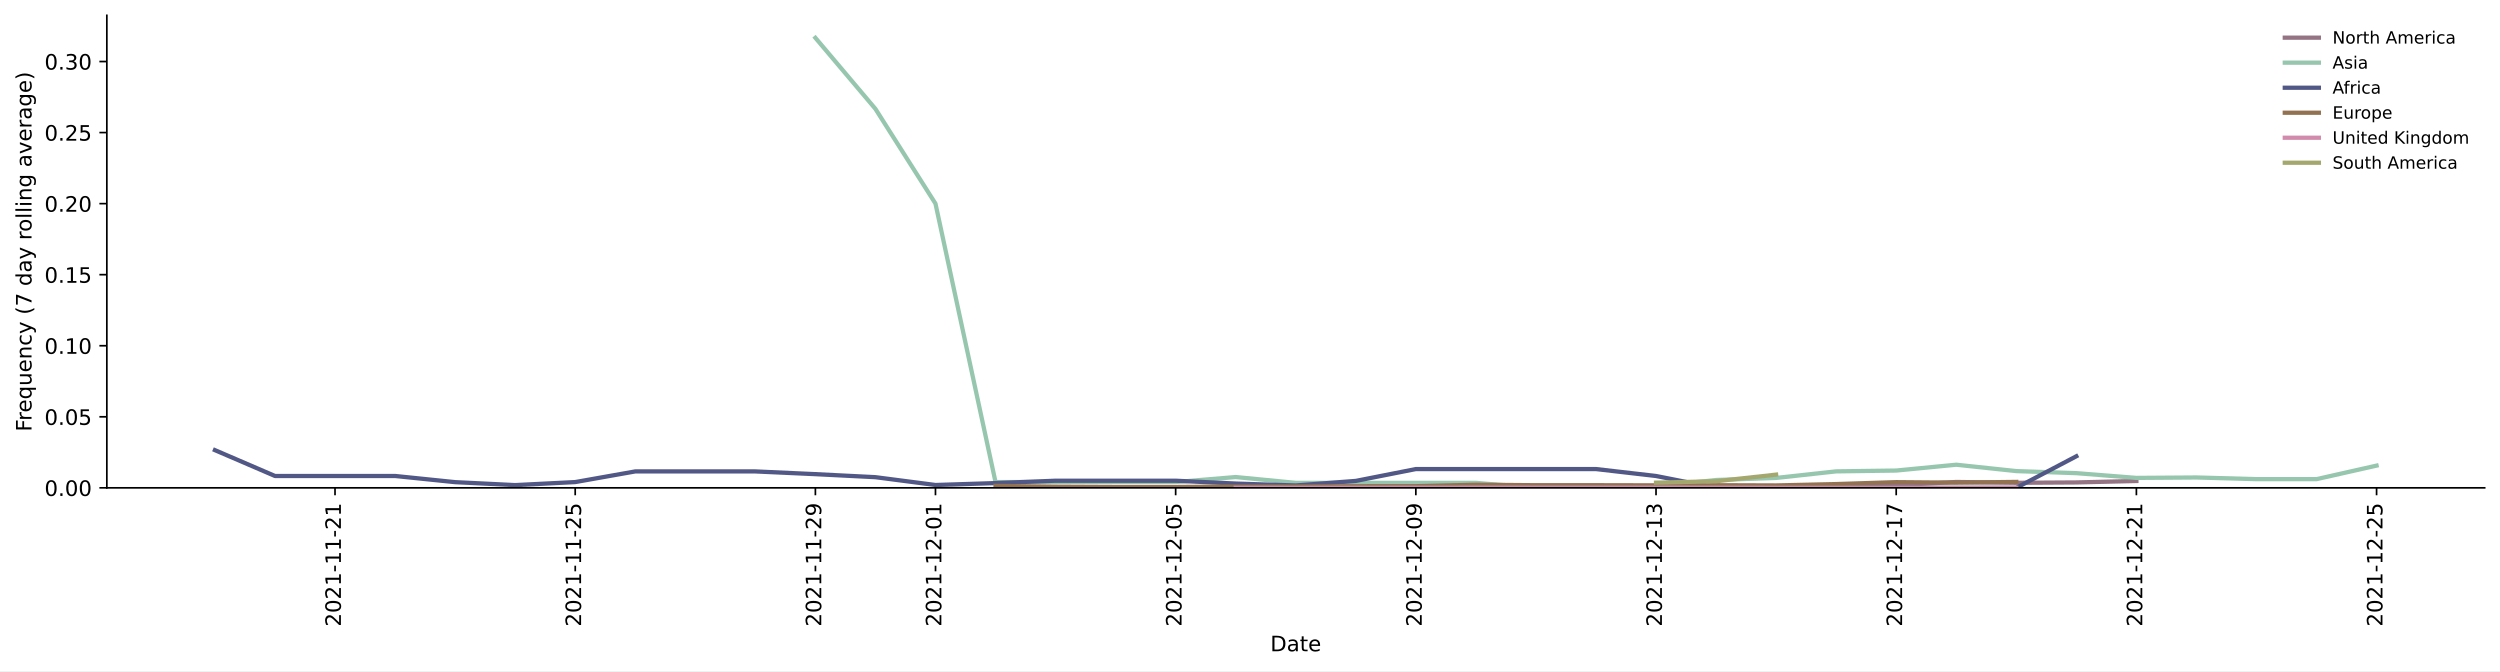
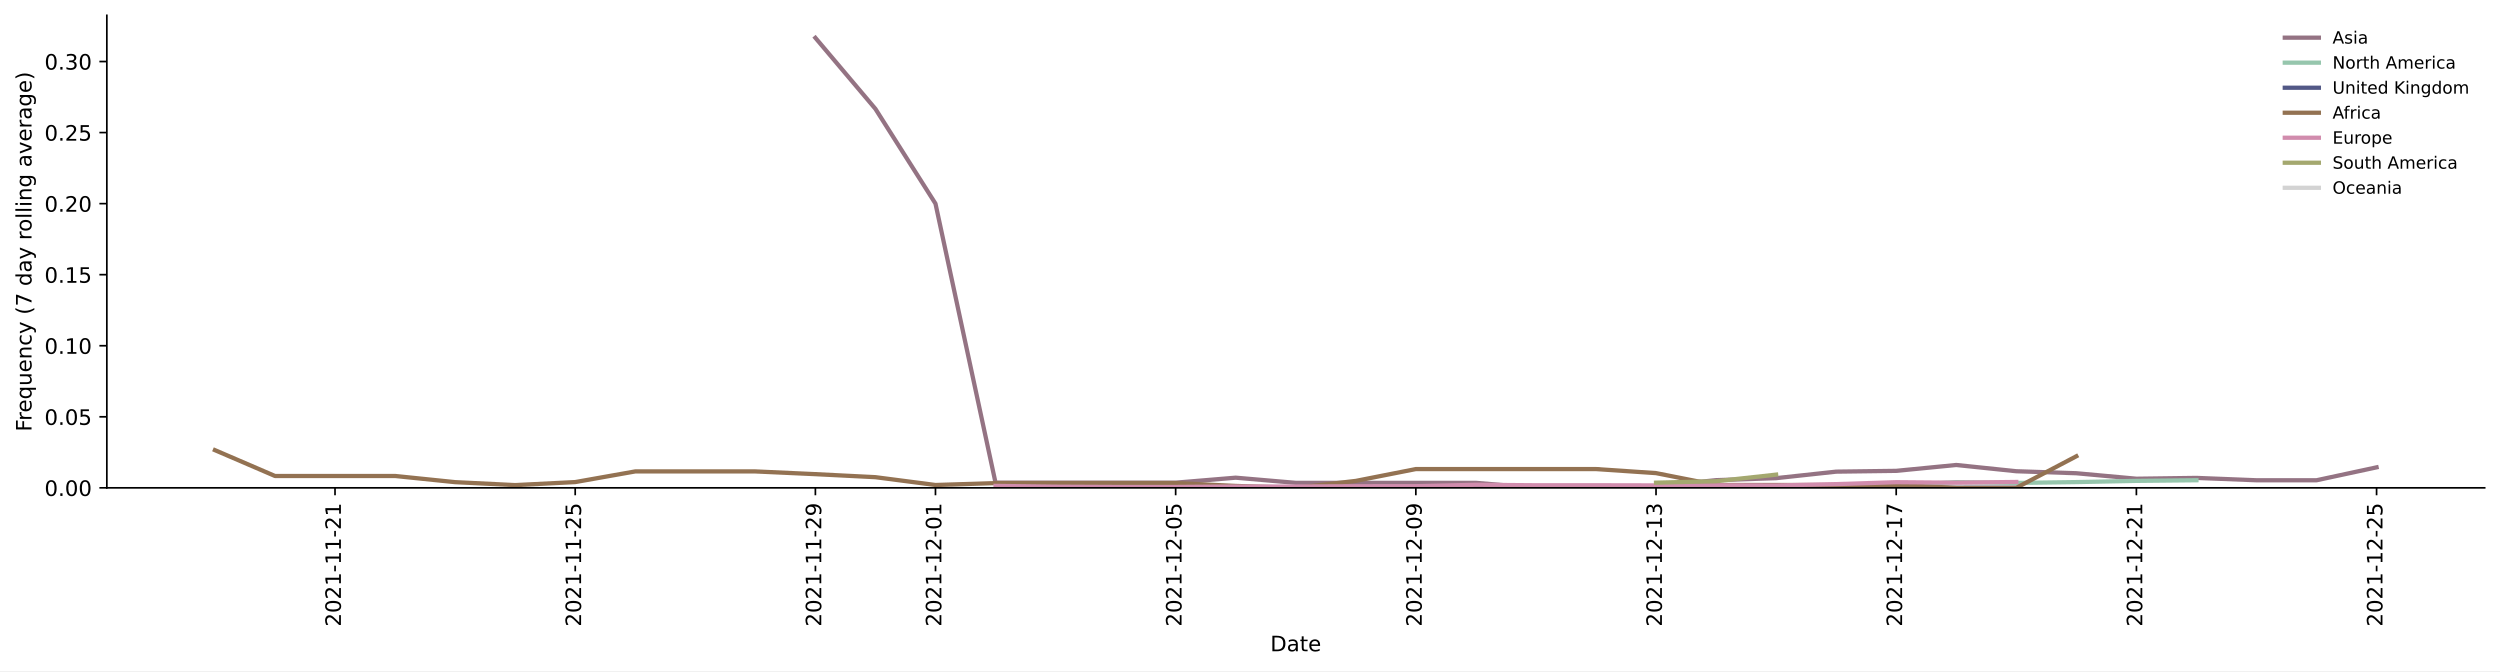
<svg xmlns="http://www.w3.org/2000/svg" xmlns:xlink="http://www.w3.org/1999/xlink" height="314.954pt" version="1.1" viewBox="0 0 1173.344 314.954" width="1173.344pt">
  <defs>
    <style type="text/css">*{stroke-linecap:butt;stroke-linejoin:round;}</style>
  </defs>
  <g id="figure_1">
    <g id="patch_1">
      <path d="M 0 314.954  L 1173.344 314.954  L 1173.344 0  L 0 0  z " style="fill:#ffffff;" />
    </g>
    <g id="axes_1">
      <g id="patch_2">
        <path d="M 50.144 228.96  L 1166.144 228.96  L 1166.144 7.2  L 50.144 7.2  z " style="fill:#ffffff;" />
      </g>
      <g id="matplotlib.axis_1">
        <g id="xtick_1">
          <g id="line2d_1">
            <defs>
-               <path d="M 0 0  L 0 3.5  " id="mc91bba4ab4" style="stroke:#000000;stroke-width:0.8;" />
-             </defs>
-             <g>
-               <use style="stroke:#000000;stroke-width:0.8;" x="157.235" xlink:href="#mc91bba4ab4" y="228.96" />
+               <path d="M 0 0  L 0 3.5  " id="me1941b5445" style="stroke:#000000;stroke-width:0.8;" />
+             </defs>
+             <g>
+               <use style="stroke:#000000;stroke-width:0.8;" x="157.235" xlink:href="#me1941b5445" y="228.96" />
            </g>
          </g>
          <g id="text_1">
            <g transform="translate(159.994 294.0756)rotate(-90)scale(0.1 -0.1)">
              <defs>
                <path d="M 1228 531  L 3431 531  L 3431 0  L 469 0  L 469 531  Q 828 903 1448 1529  Q 2069 2156 2228 2338  Q 2531 2678 2651 2914  Q 2772 3150 2772 3378  Q 2772 3750 2511 3984  Q 2250 4219 1831 4219  Q 1534 4219 1204 4116  Q 875 4013 500 3803  L 500 4441  Q 881 4594 1212 4672  Q 1544 4750 1819 4750  Q 2544 4750 2975 4387  Q 3406 4025 3406 3419  Q 3406 3131 3298 2873  Q 3191 2616 2906 2266  Q 2828 2175 2409 1742  Q 1991 1309 1228 531  z " id="DejaVuSans-32" transform="scale(0.015625)" />
                <path d="M 2034 4250  Q 1547 4250 1301 3770  Q 1056 3291 1056 2328  Q 1056 1369 1301 889  Q 1547 409 2034 409  Q 2525 409 2770 889  Q 3016 1369 3016 2328  Q 3016 3291 2770 3770  Q 2525 4250 2034 4250  z M 2034 4750  Q 2819 4750 3233 4129  Q 3647 3509 3647 2328  Q 3647 1150 3233 529  Q 2819 -91 2034 -91  Q 1250 -91 836 529  Q 422 1150 422 2328  Q 422 3509 836 4129  Q 1250 4750 2034 4750  z " id="DejaVuSans-30" transform="scale(0.015625)" />
                <path d="M 794 531  L 1825 531  L 1825 4091  L 703 3866  L 703 4441  L 1819 4666  L 2450 4666  L 2450 531  L 3481 531  L 3481 0  L 794 0  L 794 531  z " id="DejaVuSans-31" transform="scale(0.015625)" />
                <path d="M 313 2009  L 1997 2009  L 1997 1497  L 313 1497  L 313 2009  z " id="DejaVuSans-2d" transform="scale(0.015625)" />
              </defs>
              <use xlink:href="#DejaVuSans-32" />
              <use x="63.623" xlink:href="#DejaVuSans-30" />
              <use x="127.246" xlink:href="#DejaVuSans-32" />
              <use x="190.869" xlink:href="#DejaVuSans-31" />
              <use x="254.492" xlink:href="#DejaVuSans-2d" />
              <use x="290.576" xlink:href="#DejaVuSans-31" />
              <use x="354.199" xlink:href="#DejaVuSans-31" />
              <use x="417.822" xlink:href="#DejaVuSans-2d" />
              <use x="453.906" xlink:href="#DejaVuSans-32" />
              <use x="517.529" xlink:href="#DejaVuSans-31" />
            </g>
          </g>
        </g>
        <g id="xtick_2">
          <g id="line2d_2">
            <g>
-               <use style="stroke:#000000;stroke-width:0.8;" x="269.962" xlink:href="#mc91bba4ab4" y="228.96" />
+               <use style="stroke:#000000;stroke-width:0.8;" x="269.962" xlink:href="#me1941b5445" y="228.96" />
            </g>
          </g>
          <g id="text_2">
            <g transform="translate(272.7213 294.0756)rotate(-90)scale(0.1 -0.1)">
              <defs>
                <path d="M 691 4666  L 3169 4666  L 3169 4134  L 1269 4134  L 1269 2991  Q 1406 3038 1543 3061  Q 1681 3084 1819 3084  Q 2600 3084 3056 2656  Q 3513 2228 3513 1497  Q 3513 744 3044 326  Q 2575 -91 1722 -91  Q 1428 -91 1123 -41  Q 819 9 494 109  L 494 744  Q 775 591 1075 516  Q 1375 441 1709 441  Q 2250 441 2565 725  Q 2881 1009 2881 1497  Q 2881 1984 2565 2268  Q 2250 2553 1709 2553  Q 1456 2553 1204 2497  Q 953 2441 691 2322  L 691 4666  z " id="DejaVuSans-35" transform="scale(0.015625)" />
              </defs>
              <use xlink:href="#DejaVuSans-32" />
              <use x="63.623" xlink:href="#DejaVuSans-30" />
              <use x="127.246" xlink:href="#DejaVuSans-32" />
              <use x="190.869" xlink:href="#DejaVuSans-31" />
              <use x="254.492" xlink:href="#DejaVuSans-2d" />
              <use x="290.576" xlink:href="#DejaVuSans-31" />
              <use x="354.199" xlink:href="#DejaVuSans-31" />
              <use x="417.822" xlink:href="#DejaVuSans-2d" />
              <use x="453.906" xlink:href="#DejaVuSans-32" />
              <use x="517.529" xlink:href="#DejaVuSans-35" />
            </g>
          </g>
        </g>
        <g id="xtick_3">
          <g id="line2d_3">
            <g>
-               <use style="stroke:#000000;stroke-width:0.8;" x="382.689" xlink:href="#mc91bba4ab4" y="228.96" />
+               <use style="stroke:#000000;stroke-width:0.8;" x="382.689" xlink:href="#me1941b5445" y="228.96" />
            </g>
          </g>
          <g id="text_3">
            <g transform="translate(385.4486 294.0756)rotate(-90)scale(0.1 -0.1)">
              <defs>
                <path d="M 703 97  L 703 672  Q 941 559 1184 500  Q 1428 441 1663 441  Q 2288 441 2617 861  Q 2947 1281 2994 2138  Q 2813 1869 2534 1725  Q 2256 1581 1919 1581  Q 1219 1581 811 2004  Q 403 2428 403 3163  Q 403 3881 828 4315  Q 1253 4750 1959 4750  Q 2769 4750 3195 4129  Q 3622 3509 3622 2328  Q 3622 1225 3098 567  Q 2575 -91 1691 -91  Q 1453 -91 1209 -44  Q 966 3 703 97  z M 1959 2075  Q 2384 2075 2632 2365  Q 2881 2656 2881 3163  Q 2881 3666 2632 3958  Q 2384 4250 1959 4250  Q 1534 4250 1286 3958  Q 1038 3666 1038 3163  Q 1038 2656 1286 2365  Q 1534 2075 1959 2075  z " id="DejaVuSans-39" transform="scale(0.015625)" />
              </defs>
              <use xlink:href="#DejaVuSans-32" />
              <use x="63.623" xlink:href="#DejaVuSans-30" />
              <use x="127.246" xlink:href="#DejaVuSans-32" />
              <use x="190.869" xlink:href="#DejaVuSans-31" />
              <use x="254.492" xlink:href="#DejaVuSans-2d" />
              <use x="290.576" xlink:href="#DejaVuSans-31" />
              <use x="354.199" xlink:href="#DejaVuSans-31" />
              <use x="417.822" xlink:href="#DejaVuSans-2d" />
              <use x="453.906" xlink:href="#DejaVuSans-32" />
              <use x="517.529" xlink:href="#DejaVuSans-39" />
            </g>
          </g>
        </g>
        <g id="xtick_4">
          <g id="line2d_4">
            <g>
-               <use style="stroke:#000000;stroke-width:0.8;" x="439.053" xlink:href="#mc91bba4ab4" y="228.96" />
+               <use style="stroke:#000000;stroke-width:0.8;" x="439.053" xlink:href="#me1941b5445" y="228.96" />
            </g>
          </g>
          <g id="text_4">
            <g transform="translate(441.8122 294.0756)rotate(-90)scale(0.1 -0.1)">
              <use xlink:href="#DejaVuSans-32" />
              <use x="63.623" xlink:href="#DejaVuSans-30" />
              <use x="127.246" xlink:href="#DejaVuSans-32" />
              <use x="190.869" xlink:href="#DejaVuSans-31" />
              <use x="254.492" xlink:href="#DejaVuSans-2d" />
              <use x="290.576" xlink:href="#DejaVuSans-31" />
              <use x="354.199" xlink:href="#DejaVuSans-32" />
              <use x="417.822" xlink:href="#DejaVuSans-2d" />
              <use x="453.906" xlink:href="#DejaVuSans-30" />
              <use x="517.529" xlink:href="#DejaVuSans-31" />
            </g>
          </g>
        </g>
        <g id="xtick_5">
          <g id="line2d_5">
            <g>
-               <use style="stroke:#000000;stroke-width:0.8;" x="551.78" xlink:href="#mc91bba4ab4" y="228.96" />
+               <use style="stroke:#000000;stroke-width:0.8;" x="551.78" xlink:href="#me1941b5445" y="228.96" />
            </g>
          </g>
          <g id="text_5">
            <g transform="translate(554.5395 294.0756)rotate(-90)scale(0.1 -0.1)">
              <use xlink:href="#DejaVuSans-32" />
              <use x="63.623" xlink:href="#DejaVuSans-30" />
              <use x="127.246" xlink:href="#DejaVuSans-32" />
              <use x="190.869" xlink:href="#DejaVuSans-31" />
              <use x="254.492" xlink:href="#DejaVuSans-2d" />
              <use x="290.576" xlink:href="#DejaVuSans-31" />
              <use x="354.199" xlink:href="#DejaVuSans-32" />
              <use x="417.822" xlink:href="#DejaVuSans-2d" />
              <use x="453.906" xlink:href="#DejaVuSans-30" />
              <use x="517.529" xlink:href="#DejaVuSans-35" />
            </g>
          </g>
        </g>
        <g id="xtick_6">
          <g id="line2d_6">
            <g>
-               <use style="stroke:#000000;stroke-width:0.8;" x="664.507" xlink:href="#mc91bba4ab4" y="228.96" />
+               <use style="stroke:#000000;stroke-width:0.8;" x="664.507" xlink:href="#me1941b5445" y="228.96" />
            </g>
          </g>
          <g id="text_6">
            <g transform="translate(667.2668 294.0756)rotate(-90)scale(0.1 -0.1)">
              <use xlink:href="#DejaVuSans-32" />
              <use x="63.623" xlink:href="#DejaVuSans-30" />
              <use x="127.246" xlink:href="#DejaVuSans-32" />
              <use x="190.869" xlink:href="#DejaVuSans-31" />
              <use x="254.492" xlink:href="#DejaVuSans-2d" />
              <use x="290.576" xlink:href="#DejaVuSans-31" />
              <use x="354.199" xlink:href="#DejaVuSans-32" />
              <use x="417.822" xlink:href="#DejaVuSans-2d" />
              <use x="453.906" xlink:href="#DejaVuSans-30" />
              <use x="517.529" xlink:href="#DejaVuSans-39" />
            </g>
          </g>
        </g>
        <g id="xtick_7">
          <g id="line2d_7">
            <g>
-               <use style="stroke:#000000;stroke-width:0.8;" x="777.235" xlink:href="#mc91bba4ab4" y="228.96" />
+               <use style="stroke:#000000;stroke-width:0.8;" x="777.235" xlink:href="#me1941b5445" y="228.96" />
            </g>
          </g>
          <g id="text_7">
            <g transform="translate(779.994 294.0756)rotate(-90)scale(0.1 -0.1)">
              <defs>
                <path d="M 2597 2516  Q 3050 2419 3304 2112  Q 3559 1806 3559 1356  Q 3559 666 3084 287  Q 2609 -91 1734 -91  Q 1441 -91 1130 -33  Q 819 25 488 141  L 488 750  Q 750 597 1062 519  Q 1375 441 1716 441  Q 2309 441 2620 675  Q 2931 909 2931 1356  Q 2931 1769 2642 2001  Q 2353 2234 1838 2234  L 1294 2234  L 1294 2753  L 1863 2753  Q 2328 2753 2575 2939  Q 2822 3125 2822 3475  Q 2822 3834 2567 4026  Q 2313 4219 1838 4219  Q 1578 4219 1281 4162  Q 984 4106 628 3988  L 628 4550  Q 988 4650 1302 4700  Q 1616 4750 1894 4750  Q 2613 4750 3031 4423  Q 3450 4097 3450 3541  Q 3450 3153 3228 2886  Q 3006 2619 2597 2516  z " id="DejaVuSans-33" transform="scale(0.015625)" />
              </defs>
              <use xlink:href="#DejaVuSans-32" />
              <use x="63.623" xlink:href="#DejaVuSans-30" />
              <use x="127.246" xlink:href="#DejaVuSans-32" />
              <use x="190.869" xlink:href="#DejaVuSans-31" />
              <use x="254.492" xlink:href="#DejaVuSans-2d" />
              <use x="290.576" xlink:href="#DejaVuSans-31" />
              <use x="354.199" xlink:href="#DejaVuSans-32" />
              <use x="417.822" xlink:href="#DejaVuSans-2d" />
              <use x="453.906" xlink:href="#DejaVuSans-31" />
              <use x="517.529" xlink:href="#DejaVuSans-33" />
            </g>
          </g>
        </g>
        <g id="xtick_8">
          <g id="line2d_8">
            <g>
-               <use style="stroke:#000000;stroke-width:0.8;" x="889.962" xlink:href="#mc91bba4ab4" y="228.96" />
+               <use style="stroke:#000000;stroke-width:0.8;" x="889.962" xlink:href="#me1941b5445" y="228.96" />
            </g>
          </g>
          <g id="text_8">
            <g transform="translate(892.7213 294.0756)rotate(-90)scale(0.1 -0.1)">
              <defs>
                <path d="M 525 4666  L 3525 4666  L 3525 4397  L 1831 0  L 1172 0  L 2766 4134  L 525 4134  L 525 4666  z " id="DejaVuSans-37" transform="scale(0.015625)" />
              </defs>
              <use xlink:href="#DejaVuSans-32" />
              <use x="63.623" xlink:href="#DejaVuSans-30" />
              <use x="127.246" xlink:href="#DejaVuSans-32" />
              <use x="190.869" xlink:href="#DejaVuSans-31" />
              <use x="254.492" xlink:href="#DejaVuSans-2d" />
              <use x="290.576" xlink:href="#DejaVuSans-31" />
              <use x="354.199" xlink:href="#DejaVuSans-32" />
              <use x="417.822" xlink:href="#DejaVuSans-2d" />
              <use x="453.906" xlink:href="#DejaVuSans-31" />
              <use x="517.529" xlink:href="#DejaVuSans-37" />
            </g>
          </g>
        </g>
        <g id="xtick_9">
          <g id="line2d_9">
            <g>
-               <use style="stroke:#000000;stroke-width:0.8;" x="1002.689" xlink:href="#mc91bba4ab4" y="228.96" />
+               <use style="stroke:#000000;stroke-width:0.8;" x="1002.689" xlink:href="#me1941b5445" y="228.96" />
            </g>
          </g>
          <g id="text_9">
            <g transform="translate(1005.449 294.0756)rotate(-90)scale(0.1 -0.1)">
              <use xlink:href="#DejaVuSans-32" />
              <use x="63.623" xlink:href="#DejaVuSans-30" />
              <use x="127.246" xlink:href="#DejaVuSans-32" />
              <use x="190.869" xlink:href="#DejaVuSans-31" />
              <use x="254.492" xlink:href="#DejaVuSans-2d" />
              <use x="290.576" xlink:href="#DejaVuSans-31" />
              <use x="354.199" xlink:href="#DejaVuSans-32" />
              <use x="417.822" xlink:href="#DejaVuSans-2d" />
              <use x="453.906" xlink:href="#DejaVuSans-32" />
              <use x="517.529" xlink:href="#DejaVuSans-31" />
            </g>
          </g>
        </g>
        <g id="xtick_10">
          <g id="line2d_10">
            <g>
-               <use style="stroke:#000000;stroke-width:0.8;" x="1115.416" xlink:href="#mc91bba4ab4" y="228.96" />
+               <use style="stroke:#000000;stroke-width:0.8;" x="1115.416" xlink:href="#me1941b5445" y="228.96" />
            </g>
          </g>
          <g id="text_10">
            <g transform="translate(1118.176 294.0756)rotate(-90)scale(0.1 -0.1)">
              <use xlink:href="#DejaVuSans-32" />
              <use x="63.623" xlink:href="#DejaVuSans-30" />
              <use x="127.246" xlink:href="#DejaVuSans-32" />
              <use x="190.869" xlink:href="#DejaVuSans-31" />
              <use x="254.492" xlink:href="#DejaVuSans-2d" />
              <use x="290.576" xlink:href="#DejaVuSans-31" />
              <use x="354.199" xlink:href="#DejaVuSans-32" />
              <use x="417.822" xlink:href="#DejaVuSans-2d" />
              <use x="453.906" xlink:href="#DejaVuSans-32" />
              <use x="517.529" xlink:href="#DejaVuSans-35" />
            </g>
          </g>
        </g>
        <g id="text_11">
          <g transform="translate(596.193 305.6741)scale(0.1 -0.1)">
            <defs>
              <path d="M 1259 4147  L 1259 519  L 2022 519  Q 2988 519 3436 956  Q 3884 1394 3884 2338  Q 3884 3275 3436 3711  Q 2988 4147 2022 4147  L 1259 4147  z M 628 4666  L 1925 4666  Q 3281 4666 3915 4102  Q 4550 3538 4550 2338  Q 4550 1131 3912 565  Q 3275 0 1925 0  L 628 0  L 628 4666  z " id="DejaVuSans-44" transform="scale(0.015625)" />
              <path d="M 2194 1759  Q 1497 1759 1228 1600  Q 959 1441 959 1056  Q 959 750 1161 570  Q 1363 391 1709 391  Q 2188 391 2477 730  Q 2766 1069 2766 1631  L 2766 1759  L 2194 1759  z M 3341 1997  L 3341 0  L 2766 0  L 2766 531  Q 2569 213 2275 61  Q 1981 -91 1556 -91  Q 1019 -91 701 211  Q 384 513 384 1019  Q 384 1609 779 1909  Q 1175 2209 1959 2209  L 2766 2209  L 2766 2266  Q 2766 2663 2505 2880  Q 2244 3097 1772 3097  Q 1472 3097 1187 3025  Q 903 2953 641 2809  L 641 3341  Q 956 3463 1253 3523  Q 1550 3584 1831 3584  Q 2591 3584 2966 3190  Q 3341 2797 3341 1997  z " id="DejaVuSans-61" transform="scale(0.015625)" />
              <path d="M 1172 4494  L 1172 3500  L 2356 3500  L 2356 3053  L 1172 3053  L 1172 1153  Q 1172 725 1289 603  Q 1406 481 1766 481  L 2356 481  L 2356 0  L 1766 0  Q 1100 0 847 248  Q 594 497 594 1153  L 594 3053  L 172 3053  L 172 3500  L 594 3500  L 594 4494  L 1172 4494  z " id="DejaVuSans-74" transform="scale(0.015625)" />
              <path d="M 3597 1894  L 3597 1613  L 953 1613  Q 991 1019 1311 708  Q 1631 397 2203 397  Q 2534 397 2845 478  Q 3156 559 3463 722  L 3463 178  Q 3153 47 2828 -22  Q 2503 -91 2169 -91  Q 1331 -91 842 396  Q 353 884 353 1716  Q 353 2575 817 3079  Q 1281 3584 2069 3584  Q 2775 3584 3186 3129  Q 3597 2675 3597 1894  z M 3022 2063  Q 3016 2534 2758 2815  Q 2500 3097 2075 3097  Q 1594 3097 1305 2825  Q 1016 2553 972 2059  L 3022 2063  z " id="DejaVuSans-65" transform="scale(0.015625)" />
            </defs>
            <use xlink:href="#DejaVuSans-44" />
            <use x="77.002" xlink:href="#DejaVuSans-61" />
            <use x="138.281" xlink:href="#DejaVuSans-74" />
            <use x="177.49" xlink:href="#DejaVuSans-65" />
          </g>
        </g>
      </g>
      <g id="matplotlib.axis_2">
        <g id="ytick_1">
          <g id="line2d_11">
            <defs>
-               <path d="M 0 0  L -3.5 0  " id="m021630b4c7" style="stroke:#000000;stroke-width:0.8;" />
-             </defs>
-             <g>
-               <use style="stroke:#000000;stroke-width:0.8;" x="50.144" xlink:href="#m021630b4c7" y="228.96" />
+               <path d="M 0 0  L -3.5 0  " id="md70736bdef" style="stroke:#000000;stroke-width:0.8;" />
+             </defs>
+             <g>
+               <use style="stroke:#000000;stroke-width:0.8;" x="50.144" xlink:href="#md70736bdef" y="228.96" />
            </g>
          </g>
          <g id="text_12">
            <g transform="translate(20.87813 232.7592)scale(0.1 -0.1)">
              <defs>
                <path d="M 684 794  L 1344 794  L 1344 0  L 684 0  L 684 794  z " id="DejaVuSans-2e" transform="scale(0.015625)" />
              </defs>
              <use xlink:href="#DejaVuSans-30" />
              <use x="63.623" xlink:href="#DejaVuSans-2e" />
              <use x="95.41" xlink:href="#DejaVuSans-30" />
              <use x="159.033" xlink:href="#DejaVuSans-30" />
            </g>
          </g>
        </g>
        <g id="ytick_2">
          <g id="line2d_12">
            <g>
-               <use style="stroke:#000000;stroke-width:0.8;" x="50.144" xlink:href="#m021630b4c7" y="195.613" />
+               <use style="stroke:#000000;stroke-width:0.8;" x="50.144" xlink:href="#md70736bdef" y="195.613" />
            </g>
          </g>
          <g id="text_13">
            <g transform="translate(20.87813 199.4118)scale(0.1 -0.1)">
              <use xlink:href="#DejaVuSans-30" />
              <use x="63.623" xlink:href="#DejaVuSans-2e" />
              <use x="95.41" xlink:href="#DejaVuSans-30" />
              <use x="159.033" xlink:href="#DejaVuSans-35" />
            </g>
          </g>
        </g>
        <g id="ytick_3">
          <g id="line2d_13">
            <g>
-               <use style="stroke:#000000;stroke-width:0.8;" x="50.144" xlink:href="#m021630b4c7" y="162.265" />
+               <use style="stroke:#000000;stroke-width:0.8;" x="50.144" xlink:href="#md70736bdef" y="162.265" />
            </g>
          </g>
          <g id="text_14">
            <g transform="translate(20.87813 166.0645)scale(0.1 -0.1)">
              <use xlink:href="#DejaVuSans-30" />
              <use x="63.623" xlink:href="#DejaVuSans-2e" />
              <use x="95.41" xlink:href="#DejaVuSans-31" />
              <use x="159.033" xlink:href="#DejaVuSans-30" />
            </g>
          </g>
        </g>
        <g id="ytick_4">
          <g id="line2d_14">
            <g>
-               <use style="stroke:#000000;stroke-width:0.8;" x="50.144" xlink:href="#m021630b4c7" y="128.918" />
+               <use style="stroke:#000000;stroke-width:0.8;" x="50.144" xlink:href="#md70736bdef" y="128.918" />
            </g>
          </g>
          <g id="text_15">
            <g transform="translate(20.87813 132.7171)scale(0.1 -0.1)">
              <use xlink:href="#DejaVuSans-30" />
              <use x="63.623" xlink:href="#DejaVuSans-2e" />
              <use x="95.41" xlink:href="#DejaVuSans-31" />
              <use x="159.033" xlink:href="#DejaVuSans-35" />
            </g>
          </g>
        </g>
        <g id="ytick_5">
          <g id="line2d_15">
            <g>
-               <use style="stroke:#000000;stroke-width:0.8;" x="50.144" xlink:href="#m021630b4c7" y="95.571" />
+               <use style="stroke:#000000;stroke-width:0.8;" x="50.144" xlink:href="#md70736bdef" y="95.571" />
            </g>
          </g>
          <g id="text_16">
            <g transform="translate(20.87813 99.36974)scale(0.1 -0.1)">
              <use xlink:href="#DejaVuSans-30" />
              <use x="63.623" xlink:href="#DejaVuSans-2e" />
              <use x="95.41" xlink:href="#DejaVuSans-32" />
              <use x="159.033" xlink:href="#DejaVuSans-30" />
            </g>
          </g>
        </g>
        <g id="ytick_6">
          <g id="line2d_16">
            <g>
-               <use style="stroke:#000000;stroke-width:0.8;" x="50.144" xlink:href="#m021630b4c7" y="62.223" />
+               <use style="stroke:#000000;stroke-width:0.8;" x="50.144" xlink:href="#md70736bdef" y="62.223" />
            </g>
          </g>
          <g id="text_17">
            <g transform="translate(20.87813 66.02238)scale(0.1 -0.1)">
              <use xlink:href="#DejaVuSans-30" />
              <use x="63.623" xlink:href="#DejaVuSans-2e" />
              <use x="95.41" xlink:href="#DejaVuSans-32" />
              <use x="159.033" xlink:href="#DejaVuSans-35" />
            </g>
          </g>
        </g>
        <g id="ytick_7">
          <g id="line2d_17">
            <g>
-               <use style="stroke:#000000;stroke-width:0.8;" x="50.144" xlink:href="#m021630b4c7" y="28.876" />
+               <use style="stroke:#000000;stroke-width:0.8;" x="50.144" xlink:href="#md70736bdef" y="28.876" />
            </g>
          </g>
          <g id="text_18">
            <g transform="translate(20.87813 32.67501)scale(0.1 -0.1)">
              <use xlink:href="#DejaVuSans-30" />
              <use x="63.623" xlink:href="#DejaVuSans-2e" />
              <use x="95.41" xlink:href="#DejaVuSans-33" />
              <use x="159.033" xlink:href="#DejaVuSans-30" />
            </g>
          </g>
        </g>
        <g id="text_19">
          <g transform="translate(14.79844 202.5292)rotate(-90)scale(0.1 -0.1)">
            <defs>
              <path d="M 628 4666  L 3309 4666  L 3309 4134  L 1259 4134  L 1259 2759  L 3109 2759  L 3109 2228  L 1259 2228  L 1259 0  L 628 0  L 628 4666  z " id="DejaVuSans-46" transform="scale(0.015625)" />
              <path d="M 2631 2963  Q 2534 3019 2420 3045  Q 2306 3072 2169 3072  Q 1681 3072 1420 2755  Q 1159 2438 1159 1844  L 1159 0  L 581 0  L 581 3500  L 1159 3500  L 1159 2956  Q 1341 3275 1631 3429  Q 1922 3584 2338 3584  Q 2397 3584 2469 3576  Q 2541 3569 2628 3553  L 2631 2963  z " id="DejaVuSans-72" transform="scale(0.015625)" />
              <path d="M 947 1747  Q 947 1113 1208 752  Q 1469 391 1925 391  Q 2381 391 2643 752  Q 2906 1113 2906 1747  Q 2906 2381 2643 2742  Q 2381 3103 1925 3103  Q 1469 3103 1208 2742  Q 947 2381 947 1747  z M 2906 525  Q 2725 213 2448 61  Q 2172 -91 1784 -91  Q 1150 -91 751 415  Q 353 922 353 1747  Q 353 2572 751 3078  Q 1150 3584 1784 3584  Q 2172 3584 2448 3432  Q 2725 3281 2906 2969  L 2906 3500  L 3481 3500  L 3481 -1331  L 2906 -1331  L 2906 525  z " id="DejaVuSans-71" transform="scale(0.015625)" />
              <path d="M 544 1381  L 544 3500  L 1119 3500  L 1119 1403  Q 1119 906 1312 657  Q 1506 409 1894 409  Q 2359 409 2629 706  Q 2900 1003 2900 1516  L 2900 3500  L 3475 3500  L 3475 0  L 2900 0  L 2900 538  Q 2691 219 2414 64  Q 2138 -91 1772 -91  Q 1169 -91 856 284  Q 544 659 544 1381  z M 1991 3584  L 1991 3584  z " id="DejaVuSans-75" transform="scale(0.015625)" />
              <path d="M 3513 2113  L 3513 0  L 2938 0  L 2938 2094  Q 2938 2591 2744 2837  Q 2550 3084 2163 3084  Q 1697 3084 1428 2787  Q 1159 2491 1159 1978  L 1159 0  L 581 0  L 581 3500  L 1159 3500  L 1159 2956  Q 1366 3272 1645 3428  Q 1925 3584 2291 3584  Q 2894 3584 3203 3211  Q 3513 2838 3513 2113  z " id="DejaVuSans-6e" transform="scale(0.015625)" />
              <path d="M 3122 3366  L 3122 2828  Q 2878 2963 2633 3030  Q 2388 3097 2138 3097  Q 1578 3097 1268 2742  Q 959 2388 959 1747  Q 959 1106 1268 751  Q 1578 397 2138 397  Q 2388 397 2633 464  Q 2878 531 3122 666  L 3122 134  Q 2881 22 2623 -34  Q 2366 -91 2075 -91  Q 1284 -91 818 406  Q 353 903 353 1747  Q 353 2603 823 3093  Q 1294 3584 2113 3584  Q 2378 3584 2631 3529  Q 2884 3475 3122 3366  z " id="DejaVuSans-63" transform="scale(0.015625)" />
              <path d="M 2059 -325  Q 1816 -950 1584 -1140  Q 1353 -1331 966 -1331  L 506 -1331  L 506 -850  L 844 -850  Q 1081 -850 1212 -737  Q 1344 -625 1503 -206  L 1606 56  L 191 3500  L 800 3500  L 1894 763  L 2988 3500  L 3597 3500  L 2059 -325  z " id="DejaVuSans-79" transform="scale(0.015625)" />
              <path id="DejaVuSans-20" transform="scale(0.015625)" />
              <path d="M 1984 4856  Q 1566 4138 1362 3434  Q 1159 2731 1159 2009  Q 1159 1288 1364 580  Q 1569 -128 1984 -844  L 1484 -844  Q 1016 -109 783 600  Q 550 1309 550 2009  Q 550 2706 781 3412  Q 1013 4119 1484 4856  L 1984 4856  z " id="DejaVuSans-28" transform="scale(0.015625)" />
              <path d="M 2906 2969  L 2906 4863  L 3481 4863  L 3481 0  L 2906 0  L 2906 525  Q 2725 213 2448 61  Q 2172 -91 1784 -91  Q 1150 -91 751 415  Q 353 922 353 1747  Q 353 2572 751 3078  Q 1150 3584 1784 3584  Q 2172 3584 2448 3432  Q 2725 3281 2906 2969  z M 947 1747  Q 947 1113 1208 752  Q 1469 391 1925 391  Q 2381 391 2643 752  Q 2906 1113 2906 1747  Q 2906 2381 2643 2742  Q 2381 3103 1925 3103  Q 1469 3103 1208 2742  Q 947 2381 947 1747  z " id="DejaVuSans-64" transform="scale(0.015625)" />
              <path d="M 1959 3097  Q 1497 3097 1228 2736  Q 959 2375 959 1747  Q 959 1119 1226 758  Q 1494 397 1959 397  Q 2419 397 2687 759  Q 2956 1122 2956 1747  Q 2956 2369 2687 2733  Q 2419 3097 1959 3097  z M 1959 3584  Q 2709 3584 3137 3096  Q 3566 2609 3566 1747  Q 3566 888 3137 398  Q 2709 -91 1959 -91  Q 1206 -91 779 398  Q 353 888 353 1747  Q 353 2609 779 3096  Q 1206 3584 1959 3584  z " id="DejaVuSans-6f" transform="scale(0.015625)" />
              <path d="M 603 4863  L 1178 4863  L 1178 0  L 603 0  L 603 4863  z " id="DejaVuSans-6c" transform="scale(0.015625)" />
              <path d="M 603 3500  L 1178 3500  L 1178 0  L 603 0  L 603 3500  z M 603 4863  L 1178 4863  L 1178 4134  L 603 4134  L 603 4863  z " id="DejaVuSans-69" transform="scale(0.015625)" />
              <path d="M 2906 1791  Q 2906 2416 2648 2759  Q 2391 3103 1925 3103  Q 1463 3103 1205 2759  Q 947 2416 947 1791  Q 947 1169 1205 825  Q 1463 481 1925 481  Q 2391 481 2648 825  Q 2906 1169 2906 1791  z M 3481 434  Q 3481 -459 3084 -895  Q 2688 -1331 1869 -1331  Q 1566 -1331 1297 -1286  Q 1028 -1241 775 -1147  L 775 -588  Q 1028 -725 1275 -790  Q 1522 -856 1778 -856  Q 2344 -856 2625 -561  Q 2906 -266 2906 331  L 2906 616  Q 2728 306 2450 153  Q 2172 0 1784 0  Q 1141 0 747 490  Q 353 981 353 1791  Q 353 2603 747 3093  Q 1141 3584 1784 3584  Q 2172 3584 2450 3431  Q 2728 3278 2906 2969  L 2906 3500  L 3481 3500  L 3481 434  z " id="DejaVuSans-67" transform="scale(0.015625)" />
              <path d="M 191 3500  L 800 3500  L 1894 563  L 2988 3500  L 3597 3500  L 2284 0  L 1503 0  L 191 3500  z " id="DejaVuSans-76" transform="scale(0.015625)" />
              <path d="M 513 4856  L 1013 4856  Q 1481 4119 1714 3412  Q 1947 2706 1947 2009  Q 1947 1309 1714 600  Q 1481 -109 1013 -844  L 513 -844  Q 928 -128 1133 580  Q 1338 1288 1338 2009  Q 1338 2731 1133 3434  Q 928 4138 513 4856  z " id="DejaVuSans-29" transform="scale(0.015625)" />
            </defs>
            <use xlink:href="#DejaVuSans-46" />
            <use x="50.27" xlink:href="#DejaVuSans-72" />
            <use x="89.133" xlink:href="#DejaVuSans-65" />
            <use x="150.656" xlink:href="#DejaVuSans-71" />
            <use x="214.133" xlink:href="#DejaVuSans-75" />
            <use x="277.512" xlink:href="#DejaVuSans-65" />
            <use x="339.035" xlink:href="#DejaVuSans-6e" />
            <use x="402.414" xlink:href="#DejaVuSans-63" />
            <use x="457.395" xlink:href="#DejaVuSans-79" />
            <use x="516.574" xlink:href="#DejaVuSans-20" />
            <use x="548.361" xlink:href="#DejaVuSans-28" />
            <use x="587.375" xlink:href="#DejaVuSans-37" />
            <use x="650.998" xlink:href="#DejaVuSans-20" />
            <use x="682.785" xlink:href="#DejaVuSans-64" />
            <use x="746.262" xlink:href="#DejaVuSans-61" />
            <use x="807.541" xlink:href="#DejaVuSans-79" />
            <use x="866.721" xlink:href="#DejaVuSans-20" />
            <use x="898.508" xlink:href="#DejaVuSans-72" />
            <use x="937.371" xlink:href="#DejaVuSans-6f" />
            <use x="998.553" xlink:href="#DejaVuSans-6c" />
            <use x="1026.336" xlink:href="#DejaVuSans-6c" />
            <use x="1054.119" xlink:href="#DejaVuSans-69" />
            <use x="1081.902" xlink:href="#DejaVuSans-6e" />
            <use x="1145.281" xlink:href="#DejaVuSans-67" />
            <use x="1208.758" xlink:href="#DejaVuSans-20" />
            <use x="1240.545" xlink:href="#DejaVuSans-61" />
            <use x="1301.824" xlink:href="#DejaVuSans-76" />
            <use x="1361.004" xlink:href="#DejaVuSans-65" />
            <use x="1422.527" xlink:href="#DejaVuSans-72" />
            <use x="1463.641" xlink:href="#DejaVuSans-61" />
            <use x="1524.92" xlink:href="#DejaVuSans-67" />
            <use x="1588.396" xlink:href="#DejaVuSans-65" />
            <use x="1649.92" xlink:href="#DejaVuSans-29" />
          </g>
        </g>
      </g>
      <g id="line2d_18">
-         <path clip-path="url(#p7a5e5216ff)" d="M 495.416 228.893  L 523.598 228.916  L 551.78 228.877  L 579.962 228.838  L 608.144 228.838  L 636.326 228.764  L 664.507 228.692  L 692.689 228.632  L 720.871 228.585  L 749.053 228.524  L 777.235 228.485  L 805.416 228.165  L 833.598 228.142  L 861.78 228.144  L 889.962 227.761  L 918.144 226.206  L 946.326 226.599  L 974.507 226.421  L 1002.689 225.749  " style="fill:none;stroke:#947383;stroke-linecap:square;stroke-width:2;" />
+         <path clip-path="url(#p5774c44bc9)" d="M 382.689 17.76  L 410.871 51.107  L 439.053 95.571  L 467.235 226.535  L 495.416 226.535  L 523.598 226.535  L 551.78 226.535  L 579.962 224.195  L 608.144 226.62  L 636.326 226.62  L 664.507 226.62  L 692.689 226.62  L 720.871 228.96  L 749.053 228.96  L 777.235 228.293  L 805.416 225.357  L 833.598 224.417  L 861.78 221.363  L 889.962 220.986  L 918.144 218.233  L 946.326 221.169  L 974.507 222.108  L 1002.689 224.683  L 1030.871 224.298  L 1059.053 225.405  L 1087.235 225.405  L 1115.416 219.342  " style="fill:none;stroke:#947383;stroke-linecap:square;stroke-width:2;" />
      </g>
      <g id="line2d_19">
-         <path clip-path="url(#p7a5e5216ff)" d="M 382.689 17.76  L 410.871 51.107  L 439.053 95.571  L 467.235 226.238  L 495.416 226.238  L 523.598 226.238  L 551.78 226.238  L 579.962 223.898  L 608.144 226.62  L 636.326 226.62  L 664.507 226.62  L 692.689 226.62  L 720.871 228.96  L 749.053 228.96  L 777.235 228.276  L 805.416 225.283  L 833.598 224.317  L 861.78 221.232  L 889.962 220.845  L 918.144 218.109  L 946.326 221.101  L 974.507 222.068  L 1002.689 224.297  L 1030.871 224.094  L 1059.053 224.882  L 1087.235 224.882  L 1115.416 218.53  " style="fill:none;stroke:#96c6ad;stroke-linecap:square;stroke-width:2;" />
+         <path clip-path="url(#p5774c44bc9)" d="M 495.416 228.892  L 523.598 228.916  L 551.78 228.877  L 579.962 228.841  L 608.144 228.841  L 636.326 228.769  L 664.507 228.702  L 692.689 228.646  L 720.871 228.6  L 749.053 228.54  L 777.235 228.501  L 805.416 228.182  L 833.598 228.156  L 861.78 228.158  L 889.962 227.792  L 918.144 226.275  L 946.326 226.662  L 974.507 226.263  L 1002.689 225.695  L 1030.871 225.4  " style="fill:none;stroke:#96c6ad;stroke-linecap:square;stroke-width:2;" />
      </g>
      <g id="line2d_20">
-         <path clip-path="url(#p7a5e5216ff)" d="M 100.871 211.266  L 129.053 223.392  L 157.235 223.392  L 185.416 223.392  L 213.598 226.292  L 241.78 227.677  L 269.962 226.258  L 298.144 221.256  L 326.326 221.256  L 354.507 221.256  L 382.689 222.539  L 410.871 223.958  L 439.053 227.626  L 467.235 226.731  L 495.416 225.619  L 523.598 225.619  L 551.78 225.619  L 579.962 226.953  L 608.144 227.848  L 636.326 225.707  L 664.507 220.149  L 692.689 220.149  L 720.871 220.149  L 749.053 220.149  L 777.235 223.402  L 805.416 228.96  L 833.598 228.96  L 861.78 228.96  L 889.962 228.96  L 918.144 228.96  L 946.326 228.96  L 974.507 214.139  " style="fill:none;stroke:#525886;stroke-linecap:square;stroke-width:2;" />
+         <path clip-path="url(#p5774c44bc9)" d="M 579.962 228.943  L 608.144 228.96  L 636.326 228.945  L 664.507 228.908  L 692.689 228.89  L 720.871 228.89  L 749.053 228.89  L 777.235 228.875  L 805.416 228.896  L 833.598 228.914  L 861.78 228.914  L 889.962 228.914  L 918.144 228.926  L 946.326 228.914  " style="fill:none;stroke:#525886;stroke-linecap:square;stroke-width:2;" />
      </g>
      <g id="line2d_21">
-         <path clip-path="url(#p7a5e5216ff)" d="M 467.235 228.049  L 495.416 228.421  L 523.598 228.558  L 551.78 228.558  L 579.962 228.332  L 608.144 228.332  L 636.326 228.209  L 664.507 228.186  L 692.689 227.501  L 720.871 227.727  L 749.053 227.727  L 777.235 227.792  L 805.416 227.73  L 833.598 227.834  L 861.78 227.191  L 889.962 226.289  L 918.144 226.53  L 946.326 226.174  " style="fill:none;stroke:#937252;stroke-linecap:square;stroke-width:2;" />
+         <path clip-path="url(#p5774c44bc9)" d="M 100.871 211.266  L 129.053 223.392  L 157.235 223.392  L 185.416 223.392  L 213.598 226.292  L 241.78 227.677  L 269.962 226.258  L 298.144 221.256  L 326.326 221.256  L 354.507 221.256  L 382.689 222.539  L 410.871 223.958  L 439.053 227.626  L 467.235 226.731  L 495.416 226.731  L 523.598 226.731  L 551.78 226.731  L 579.962 228.065  L 608.144 228.96  L 636.326 225.707  L 664.507 220.149  L 692.689 220.149  L 720.871 220.149  L 749.053 220.149  L 777.235 222.055  L 805.416 227.613  L 833.598 227.613  L 861.78 227.613  L 889.962 227.613  L 918.144 228.96  L 946.326 228.96  L 974.507 214.139  " style="fill:none;stroke:#937252;stroke-linecap:square;stroke-width:2;" />
      </g>
      <g id="line2d_22">
-         <path clip-path="url(#p7a5e5216ff)" d="M 579.962 228.943  L 608.144 228.96  L 636.326 228.945  L 664.507 228.908  L 692.689 228.889  L 720.871 228.889  L 749.053 228.889  L 777.235 228.874  L 805.416 228.911  L 833.598 228.929  L 861.78 228.929  L 889.962 228.929  L 918.144 228.938  L 946.326 228.905  " style="fill:none;stroke:#d18cad;stroke-linecap:square;stroke-width:2;" />
+         <path clip-path="url(#p5774c44bc9)" d="M 467.235 228.049  L 495.416 228.421  L 523.598 228.559  L 551.78 228.559  L 579.962 228.333  L 608.144 228.333  L 636.326 228.212  L 664.507 228.19  L 692.689 227.525  L 720.871 227.751  L 749.053 227.751  L 777.235 227.814  L 805.416 227.751  L 833.598 227.853  L 861.78 227.213  L 889.962 226.312  L 918.144 226.552  L 946.326 226.196  " style="fill:none;stroke:#d18cad;stroke-linecap:square;stroke-width:2;" />
      </g>
      <g id="line2d_23">
-         <path clip-path="url(#p7a5e5216ff)" d="M 777.235 226.535  L 805.416 225.858  L 833.598 222.756  " style="fill:none;stroke:#a4a86f;stroke-linecap:square;stroke-width:2;" />
+         <path clip-path="url(#p5774c44bc9)" d="M 777.235 226.535  L 805.416 225.858  L 833.598 222.756  " style="fill:none;stroke:#a4a86f;stroke-linecap:square;stroke-width:2;" />
+       </g>
+       <g id="line2d_24">
+         <path clip-path="url(#p5774c44bc9)" style="fill:none;stroke:#d3d3d3;stroke-linecap:square;stroke-width:2;" />
      </g>
      <g id="patch_3">
        <path d="M 50.144 228.96  L 50.144 7.2  " style="fill:none;stroke:#000000;stroke-linecap:square;stroke-linejoin:miter;stroke-width:0.8;" />
      </g>
      <g id="patch_4">
        <path d="M 50.144 228.96  L 1166.144 228.96  " style="fill:none;stroke:#000000;stroke-linecap:square;stroke-linejoin:miter;stroke-width:0.8;" />
      </g>
      <g id="legend_1">
-         <g id="line2d_24">
+         <g id="line2d_25">
          <path d="M 1072.332 17.679  L 1088.332 17.679  " style="fill:none;stroke:#947383;stroke-linecap:square;stroke-width:2;" />
        </g>
-         <g id="line2d_25" />
+         <g id="line2d_26" />
        <g id="text_20">
          <g transform="translate(1094.733 20.47875)scale(0.08 -0.08)">
            <defs>
+               <path d="M 2188 4044  L 1331 1722  L 3047 1722  L 2188 4044  z M 1831 4666  L 2547 4666  L 4325 0  L 3669 0  L 3244 1197  L 1141 1197  L 716 0  L 50 0  L 1831 4666  z " id="DejaVuSans-41" transform="scale(0.015625)" />
+               <path d="M 2834 3397  L 2834 2853  Q 2591 2978 2328 3040  Q 2066 3103 1784 3103  Q 1356 3103 1142 2972  Q 928 2841 928 2578  Q 928 2378 1081 2264  Q 1234 2150 1697 2047  L 1894 2003  Q 2506 1872 2764 1633  Q 3022 1394 3022 966  Q 3022 478 2636 193  Q 2250 -91 1575 -91  Q 1294 -91 989 -36  Q 684 19 347 128  L 347 722  Q 666 556 975 473  Q 1284 391 1588 391  Q 1994 391 2212 530  Q 2431 669 2431 922  Q 2431 1156 2273 1281  Q 2116 1406 1581 1522  L 1381 1569  Q 847 1681 609 1914  Q 372 2147 372 2553  Q 372 3047 722 3315  Q 1072 3584 1716 3584  Q 2034 3584 2315 3537  Q 2597 3491 2834 3397  z " id="DejaVuSans-73" transform="scale(0.015625)" />
+             </defs>
+             <use xlink:href="#DejaVuSans-41" />
+             <use x="68.408" xlink:href="#DejaVuSans-73" />
+             <use x="120.508" xlink:href="#DejaVuSans-69" />
+             <use x="148.291" xlink:href="#DejaVuSans-61" />
+           </g>
+         </g>
+         <g id="line2d_27">
+           <path d="M 1072.332 29.421  L 1088.332 29.421  " style="fill:none;stroke:#96c6ad;stroke-linecap:square;stroke-width:2;" />
+         </g>
+         <g id="line2d_28" />
+         <g id="text_21">
+           <g transform="translate(1094.733 32.22125)scale(0.08 -0.08)">
+             <defs>
              <path d="M 628 4666  L 1478 4666  L 3547 763  L 3547 4666  L 4159 4666  L 4159 0  L 3309 0  L 1241 3903  L 1241 0  L 628 0  L 628 4666  z " id="DejaVuSans-4e" transform="scale(0.015625)" />
              <path d="M 3513 2113  L 3513 0  L 2938 0  L 2938 2094  Q 2938 2591 2744 2837  Q 2550 3084 2163 3084  Q 1697 3084 1428 2787  Q 1159 2491 1159 1978  L 1159 0  L 581 0  L 581 4863  L 1159 4863  L 1159 2956  Q 1366 3272 1645 3428  Q 1925 3584 2291 3584  Q 2894 3584 3203 3211  Q 3513 2838 3513 2113  z " id="DejaVuSans-68" transform="scale(0.015625)" />
-               <path d="M 2188 4044  L 1331 1722  L 3047 1722  L 2188 4044  z M 1831 4666  L 2547 4666  L 4325 0  L 3669 0  L 3244 1197  L 1141 1197  L 716 0  L 50 0  L 1831 4666  z " id="DejaVuSans-41" transform="scale(0.015625)" />
              <path d="M 3328 2828  Q 3544 3216 3844 3400  Q 4144 3584 4550 3584  Q 5097 3584 5394 3201  Q 5691 2819 5691 2113  L 5691 0  L 5113 0  L 5113 2094  Q 5113 2597 4934 2840  Q 4756 3084 4391 3084  Q 3944 3084 3684 2787  Q 3425 2491 3425 1978  L 3425 0  L 2847 0  L 2847 2094  Q 2847 2600 2669 2842  Q 2491 3084 2119 3084  Q 1678 3084 1418 2786  Q 1159 2488 1159 1978  L 1159 0  L 581 0  L 581 3500  L 1159 3500  L 1159 2956  Q 1356 3278 1631 3431  Q 1906 3584 2284 3584  Q 2666 3584 2933 3390  Q 3200 3197 3328 2828  z " id="DejaVuSans-6d" transform="scale(0.015625)" />
            </defs>
            <use xlink:href="#DejaVuSans-4e" />
            <use x="74.805" xlink:href="#DejaVuSans-6f" />
            <use x="135.986" xlink:href="#DejaVuSans-72" />
            <use x="177.1" xlink:href="#DejaVuSans-74" />
            <use x="216.309" xlink:href="#DejaVuSans-68" />
            <use x="279.688" xlink:href="#DejaVuSans-20" />
            <use x="311.475" xlink:href="#DejaVuSans-41" />
            <use x="379.883" xlink:href="#DejaVuSans-6d" />
            <use x="477.295" xlink:href="#DejaVuSans-65" />
            <use x="538.818" xlink:href="#DejaVuSans-72" />
            <use x="579.932" xlink:href="#DejaVuSans-69" />
            <use x="607.715" xlink:href="#DejaVuSans-63" />
            <use x="662.695" xlink:href="#DejaVuSans-61" />
          </g>
        </g>
-         <g id="line2d_26">
-           <path d="M 1072.332 29.421  L 1088.332 29.421  " style="fill:none;stroke:#96c6ad;stroke-linecap:square;stroke-width:2;" />
-         </g>
-         <g id="line2d_27" />
-         <g id="text_21">
-           <g transform="translate(1094.733 32.22125)scale(0.08 -0.08)">
-             <defs>
-               <path d="M 2834 3397  L 2834 2853  Q 2591 2978 2328 3040  Q 2066 3103 1784 3103  Q 1356 3103 1142 2972  Q 928 2841 928 2578  Q 928 2378 1081 2264  Q 1234 2150 1697 2047  L 1894 2003  Q 2506 1872 2764 1633  Q 3022 1394 3022 966  Q 3022 478 2636 193  Q 2250 -91 1575 -91  Q 1294 -91 989 -36  Q 684 19 347 128  L 347 722  Q 666 556 975 473  Q 1284 391 1588 391  Q 1994 391 2212 530  Q 2431 669 2431 922  Q 2431 1156 2273 1281  Q 2116 1406 1581 1522  L 1381 1569  Q 847 1681 609 1914  Q 372 2147 372 2553  Q 372 3047 722 3315  Q 1072 3584 1716 3584  Q 2034 3584 2315 3537  Q 2597 3491 2834 3397  z " id="DejaVuSans-73" transform="scale(0.015625)" />
-             </defs>
-             <use xlink:href="#DejaVuSans-41" />
-             <use x="68.408" xlink:href="#DejaVuSans-73" />
-             <use x="120.508" xlink:href="#DejaVuSans-69" />
-             <use x="148.291" xlink:href="#DejaVuSans-61" />
-           </g>
-         </g>
-         <g id="line2d_28">
+         <g id="line2d_29">
          <path d="M 1072.332 41.164  L 1088.332 41.164  " style="fill:none;stroke:#525886;stroke-linecap:square;stroke-width:2;" />
        </g>
-         <g id="line2d_29" />
+         <g id="line2d_30" />
        <g id="text_22">
          <g transform="translate(1094.733 43.96375)scale(0.08 -0.08)">
-             <defs>
-               <path d="M 2375 4863  L 2375 4384  L 1825 4384  Q 1516 4384 1395 4259  Q 1275 4134 1275 3809  L 1275 3500  L 2222 3500  L 2222 3053  L 1275 3053  L 1275 0  L 697 0  L 697 3053  L 147 3053  L 147 3500  L 697 3500  L 697 3744  Q 697 4328 969 4595  Q 1241 4863 1831 4863  L 2375 4863  z " id="DejaVuSans-66" transform="scale(0.015625)" />
-             </defs>
-             <use xlink:href="#DejaVuSans-41" />
-             <use x="64.783" xlink:href="#DejaVuSans-66" />
-             <use x="99.988" xlink:href="#DejaVuSans-72" />
-             <use x="141.102" xlink:href="#DejaVuSans-69" />
-             <use x="168.885" xlink:href="#DejaVuSans-63" />
-             <use x="223.865" xlink:href="#DejaVuSans-61" />
-           </g>
-         </g>
-         <g id="line2d_30">
-           <path d="M 1072.332 52.906  L 1088.332 52.906  " style="fill:none;stroke:#937252;stroke-linecap:square;stroke-width:2;" />
-         </g>
-         <g id="line2d_31" />
-         <g id="text_23">
-           <g transform="translate(1094.733 55.70625)scale(0.08 -0.08)">
-             <defs>
-               <path d="M 628 4666  L 3578 4666  L 3578 4134  L 1259 4134  L 1259 2753  L 3481 2753  L 3481 2222  L 1259 2222  L 1259 531  L 3634 531  L 3634 0  L 628 0  L 628 4666  z " id="DejaVuSans-45" transform="scale(0.015625)" />
-               <path d="M 1159 525  L 1159 -1331  L 581 -1331  L 581 3500  L 1159 3500  L 1159 2969  Q 1341 3281 1617 3432  Q 1894 3584 2278 3584  Q 2916 3584 3314 3078  Q 3713 2572 3713 1747  Q 3713 922 3314 415  Q 2916 -91 2278 -91  Q 1894 -91 1617 61  Q 1341 213 1159 525  z M 3116 1747  Q 3116 2381 2855 2742  Q 2594 3103 2138 3103  Q 1681 3103 1420 2742  Q 1159 2381 1159 1747  Q 1159 1113 1420 752  Q 1681 391 2138 391  Q 2594 391 2855 752  Q 3116 1113 3116 1747  z " id="DejaVuSans-70" transform="scale(0.015625)" />
-             </defs>
-             <use xlink:href="#DejaVuSans-45" />
-             <use x="63.184" xlink:href="#DejaVuSans-75" />
-             <use x="126.562" xlink:href="#DejaVuSans-72" />
-             <use x="165.426" xlink:href="#DejaVuSans-6f" />
-             <use x="226.607" xlink:href="#DejaVuSans-70" />
-             <use x="290.084" xlink:href="#DejaVuSans-65" />
-           </g>
-         </g>
-         <g id="line2d_32">
-           <path d="M 1072.332 64.649  L 1088.332 64.649  " style="fill:none;stroke:#d18cad;stroke-linecap:square;stroke-width:2;" />
-         </g>
-         <g id="line2d_33" />
-         <g id="text_24">
-           <g transform="translate(1094.733 67.44875)scale(0.08 -0.08)">
            <defs>
              <path d="M 556 4666  L 1191 4666  L 1191 1831  Q 1191 1081 1462 751  Q 1734 422 2344 422  Q 2950 422 3222 751  Q 3494 1081 3494 1831  L 3494 4666  L 4128 4666  L 4128 1753  Q 4128 841 3676 375  Q 3225 -91 2344 -91  Q 1459 -91 1007 375  Q 556 841 556 1753  L 556 4666  z " id="DejaVuSans-55" transform="scale(0.015625)" />
              <path d="M 628 4666  L 1259 4666  L 1259 2694  L 3353 4666  L 4166 4666  L 1850 2491  L 4331 0  L 3500 0  L 1259 2247  L 1259 0  L 628 0  L 628 4666  z " id="DejaVuSans-4b" transform="scale(0.015625)" />
            </defs>
            <use xlink:href="#DejaVuSans-55" />
            <use x="73.193" xlink:href="#DejaVuSans-6e" />
            <use x="136.572" xlink:href="#DejaVuSans-69" />
            <use x="164.355" xlink:href="#DejaVuSans-74" />
            <use x="203.564" xlink:href="#DejaVuSans-65" />
            <use x="265.088" xlink:href="#DejaVuSans-64" />
            <use x="328.564" xlink:href="#DejaVuSans-20" />
            <use x="360.352" xlink:href="#DejaVuSans-4b" />
            <use x="425.928" xlink:href="#DejaVuSans-69" />
            <use x="453.711" xlink:href="#DejaVuSans-6e" />
            <use x="517.09" xlink:href="#DejaVuSans-67" />
            <use x="580.566" xlink:href="#DejaVuSans-64" />
            <use x="644.043" xlink:href="#DejaVuSans-6f" />
            <use x="705.225" xlink:href="#DejaVuSans-6d" />
          </g>
        </g>
-         <g id="line2d_34">
+         <g id="line2d_31">
+           <path d="M 1072.332 52.906  L 1088.332 52.906  " style="fill:none;stroke:#937252;stroke-linecap:square;stroke-width:2;" />
+         </g>
+         <g id="line2d_32" />
+         <g id="text_23">
+           <g transform="translate(1094.733 55.70625)scale(0.08 -0.08)">
+             <defs>
+               <path d="M 2375 4863  L 2375 4384  L 1825 4384  Q 1516 4384 1395 4259  Q 1275 4134 1275 3809  L 1275 3500  L 2222 3500  L 2222 3053  L 1275 3053  L 1275 0  L 697 0  L 697 3053  L 147 3053  L 147 3500  L 697 3500  L 697 3744  Q 697 4328 969 4595  Q 1241 4863 1831 4863  L 2375 4863  z " id="DejaVuSans-66" transform="scale(0.015625)" />
+             </defs>
+             <use xlink:href="#DejaVuSans-41" />
+             <use x="64.783" xlink:href="#DejaVuSans-66" />
+             <use x="99.988" xlink:href="#DejaVuSans-72" />
+             <use x="141.102" xlink:href="#DejaVuSans-69" />
+             <use x="168.885" xlink:href="#DejaVuSans-63" />
+             <use x="223.865" xlink:href="#DejaVuSans-61" />
+           </g>
+         </g>
+         <g id="line2d_33">
+           <path d="M 1072.332 64.649  L 1088.332 64.649  " style="fill:none;stroke:#d18cad;stroke-linecap:square;stroke-width:2;" />
+         </g>
+         <g id="line2d_34" />
+         <g id="text_24">
+           <g transform="translate(1094.733 67.44875)scale(0.08 -0.08)">
+             <defs>
+               <path d="M 628 4666  L 3578 4666  L 3578 4134  L 1259 4134  L 1259 2753  L 3481 2753  L 3481 2222  L 1259 2222  L 1259 531  L 3634 531  L 3634 0  L 628 0  L 628 4666  z " id="DejaVuSans-45" transform="scale(0.015625)" />
+               <path d="M 1159 525  L 1159 -1331  L 581 -1331  L 581 3500  L 1159 3500  L 1159 2969  Q 1341 3281 1617 3432  Q 1894 3584 2278 3584  Q 2916 3584 3314 3078  Q 3713 2572 3713 1747  Q 3713 922 3314 415  Q 2916 -91 2278 -91  Q 1894 -91 1617 61  Q 1341 213 1159 525  z M 3116 1747  Q 3116 2381 2855 2742  Q 2594 3103 2138 3103  Q 1681 3103 1420 2742  Q 1159 2381 1159 1747  Q 1159 1113 1420 752  Q 1681 391 2138 391  Q 2594 391 2855 752  Q 3116 1113 3116 1747  z " id="DejaVuSans-70" transform="scale(0.015625)" />
+             </defs>
+             <use xlink:href="#DejaVuSans-45" />
+             <use x="63.184" xlink:href="#DejaVuSans-75" />
+             <use x="126.562" xlink:href="#DejaVuSans-72" />
+             <use x="165.426" xlink:href="#DejaVuSans-6f" />
+             <use x="226.607" xlink:href="#DejaVuSans-70" />
+             <use x="290.084" xlink:href="#DejaVuSans-65" />
+           </g>
+         </g>
+         <g id="line2d_35">
          <path d="M 1072.332 76.391  L 1088.332 76.391  " style="fill:none;stroke:#a4a86f;stroke-linecap:square;stroke-width:2;" />
        </g>
-         <g id="line2d_35" />
+         <g id="line2d_36" />
        <g id="text_25">
          <g transform="translate(1094.733 79.19125)scale(0.08 -0.08)">
            <defs>
              <path d="M 3425 4513  L 3425 3897  Q 3066 4069 2747 4153  Q 2428 4238 2131 4238  Q 1616 4238 1336 4038  Q 1056 3838 1056 3469  Q 1056 3159 1242 3001  Q 1428 2844 1947 2747  L 2328 2669  Q 3034 2534 3370 2195  Q 3706 1856 3706 1288  Q 3706 609 3251 259  Q 2797 -91 1919 -91  Q 1588 -91 1214 -16  Q 841 59 441 206  L 441 856  Q 825 641 1194 531  Q 1563 422 1919 422  Q 2459 422 2753 634  Q 3047 847 3047 1241  Q 3047 1584 2836 1778  Q 2625 1972 2144 2069  L 1759 2144  Q 1053 2284 737 2584  Q 422 2884 422 3419  Q 422 4038 858 4394  Q 1294 4750 2059 4750  Q 2388 4750 2728 4690  Q 3069 4631 3425 4513  z " id="DejaVuSans-53" transform="scale(0.015625)" />
            </defs>
            <use xlink:href="#DejaVuSans-53" />
            <use x="63.477" xlink:href="#DejaVuSans-6f" />
            <use x="124.658" xlink:href="#DejaVuSans-75" />
            <use x="188.037" xlink:href="#DejaVuSans-74" />
            <use x="227.246" xlink:href="#DejaVuSans-68" />
            <use x="290.625" xlink:href="#DejaVuSans-20" />
            <use x="322.412" xlink:href="#DejaVuSans-41" />
            <use x="390.82" xlink:href="#DejaVuSans-6d" />
            <use x="488.232" xlink:href="#DejaVuSans-65" />
            <use x="549.756" xlink:href="#DejaVuSans-72" />
            <use x="590.869" xlink:href="#DejaVuSans-69" />
            <use x="618.652" xlink:href="#DejaVuSans-63" />
            <use x="673.633" xlink:href="#DejaVuSans-61" />
          </g>
        </g>
+         <g id="line2d_37">
+           <path d="M 1072.332 88.134  L 1088.332 88.134  " style="fill:none;stroke:#d3d3d3;stroke-linecap:square;stroke-width:2;" />
+         </g>
+         <g id="line2d_38" />
+         <g id="text_26">
+           <g transform="translate(1094.733 90.93375)scale(0.08 -0.08)">
+             <defs>
+               <path d="M 2522 4238  Q 1834 4238 1429 3725  Q 1025 3213 1025 2328  Q 1025 1447 1429 934  Q 1834 422 2522 422  Q 3209 422 3611 934  Q 4013 1447 4013 2328  Q 4013 3213 3611 3725  Q 3209 4238 2522 4238  z M 2522 4750  Q 3503 4750 4090 4092  Q 4678 3434 4678 2328  Q 4678 1225 4090 567  Q 3503 -91 2522 -91  Q 1538 -91 948 565  Q 359 1222 359 2328  Q 359 3434 948 4092  Q 1538 4750 2522 4750  z " id="DejaVuSans-4f" transform="scale(0.015625)" />
+             </defs>
+             <use xlink:href="#DejaVuSans-4f" />
+             <use x="78.711" xlink:href="#DejaVuSans-63" />
+             <use x="133.691" xlink:href="#DejaVuSans-65" />
+             <use x="195.215" xlink:href="#DejaVuSans-61" />
+             <use x="256.494" xlink:href="#DejaVuSans-6e" />
+             <use x="319.873" xlink:href="#DejaVuSans-69" />
+             <use x="347.656" xlink:href="#DejaVuSans-61" />
+           </g>
+         </g>
      </g>
    </g>
  </g>
  <defs>
-     <clipPath id="p7a5e5216ff">
+     <clipPath id="p5774c44bc9">
      <rect height="221.76" width="1116" x="50.144" y="7.2" />
    </clipPath>
  </defs>
</svg>
